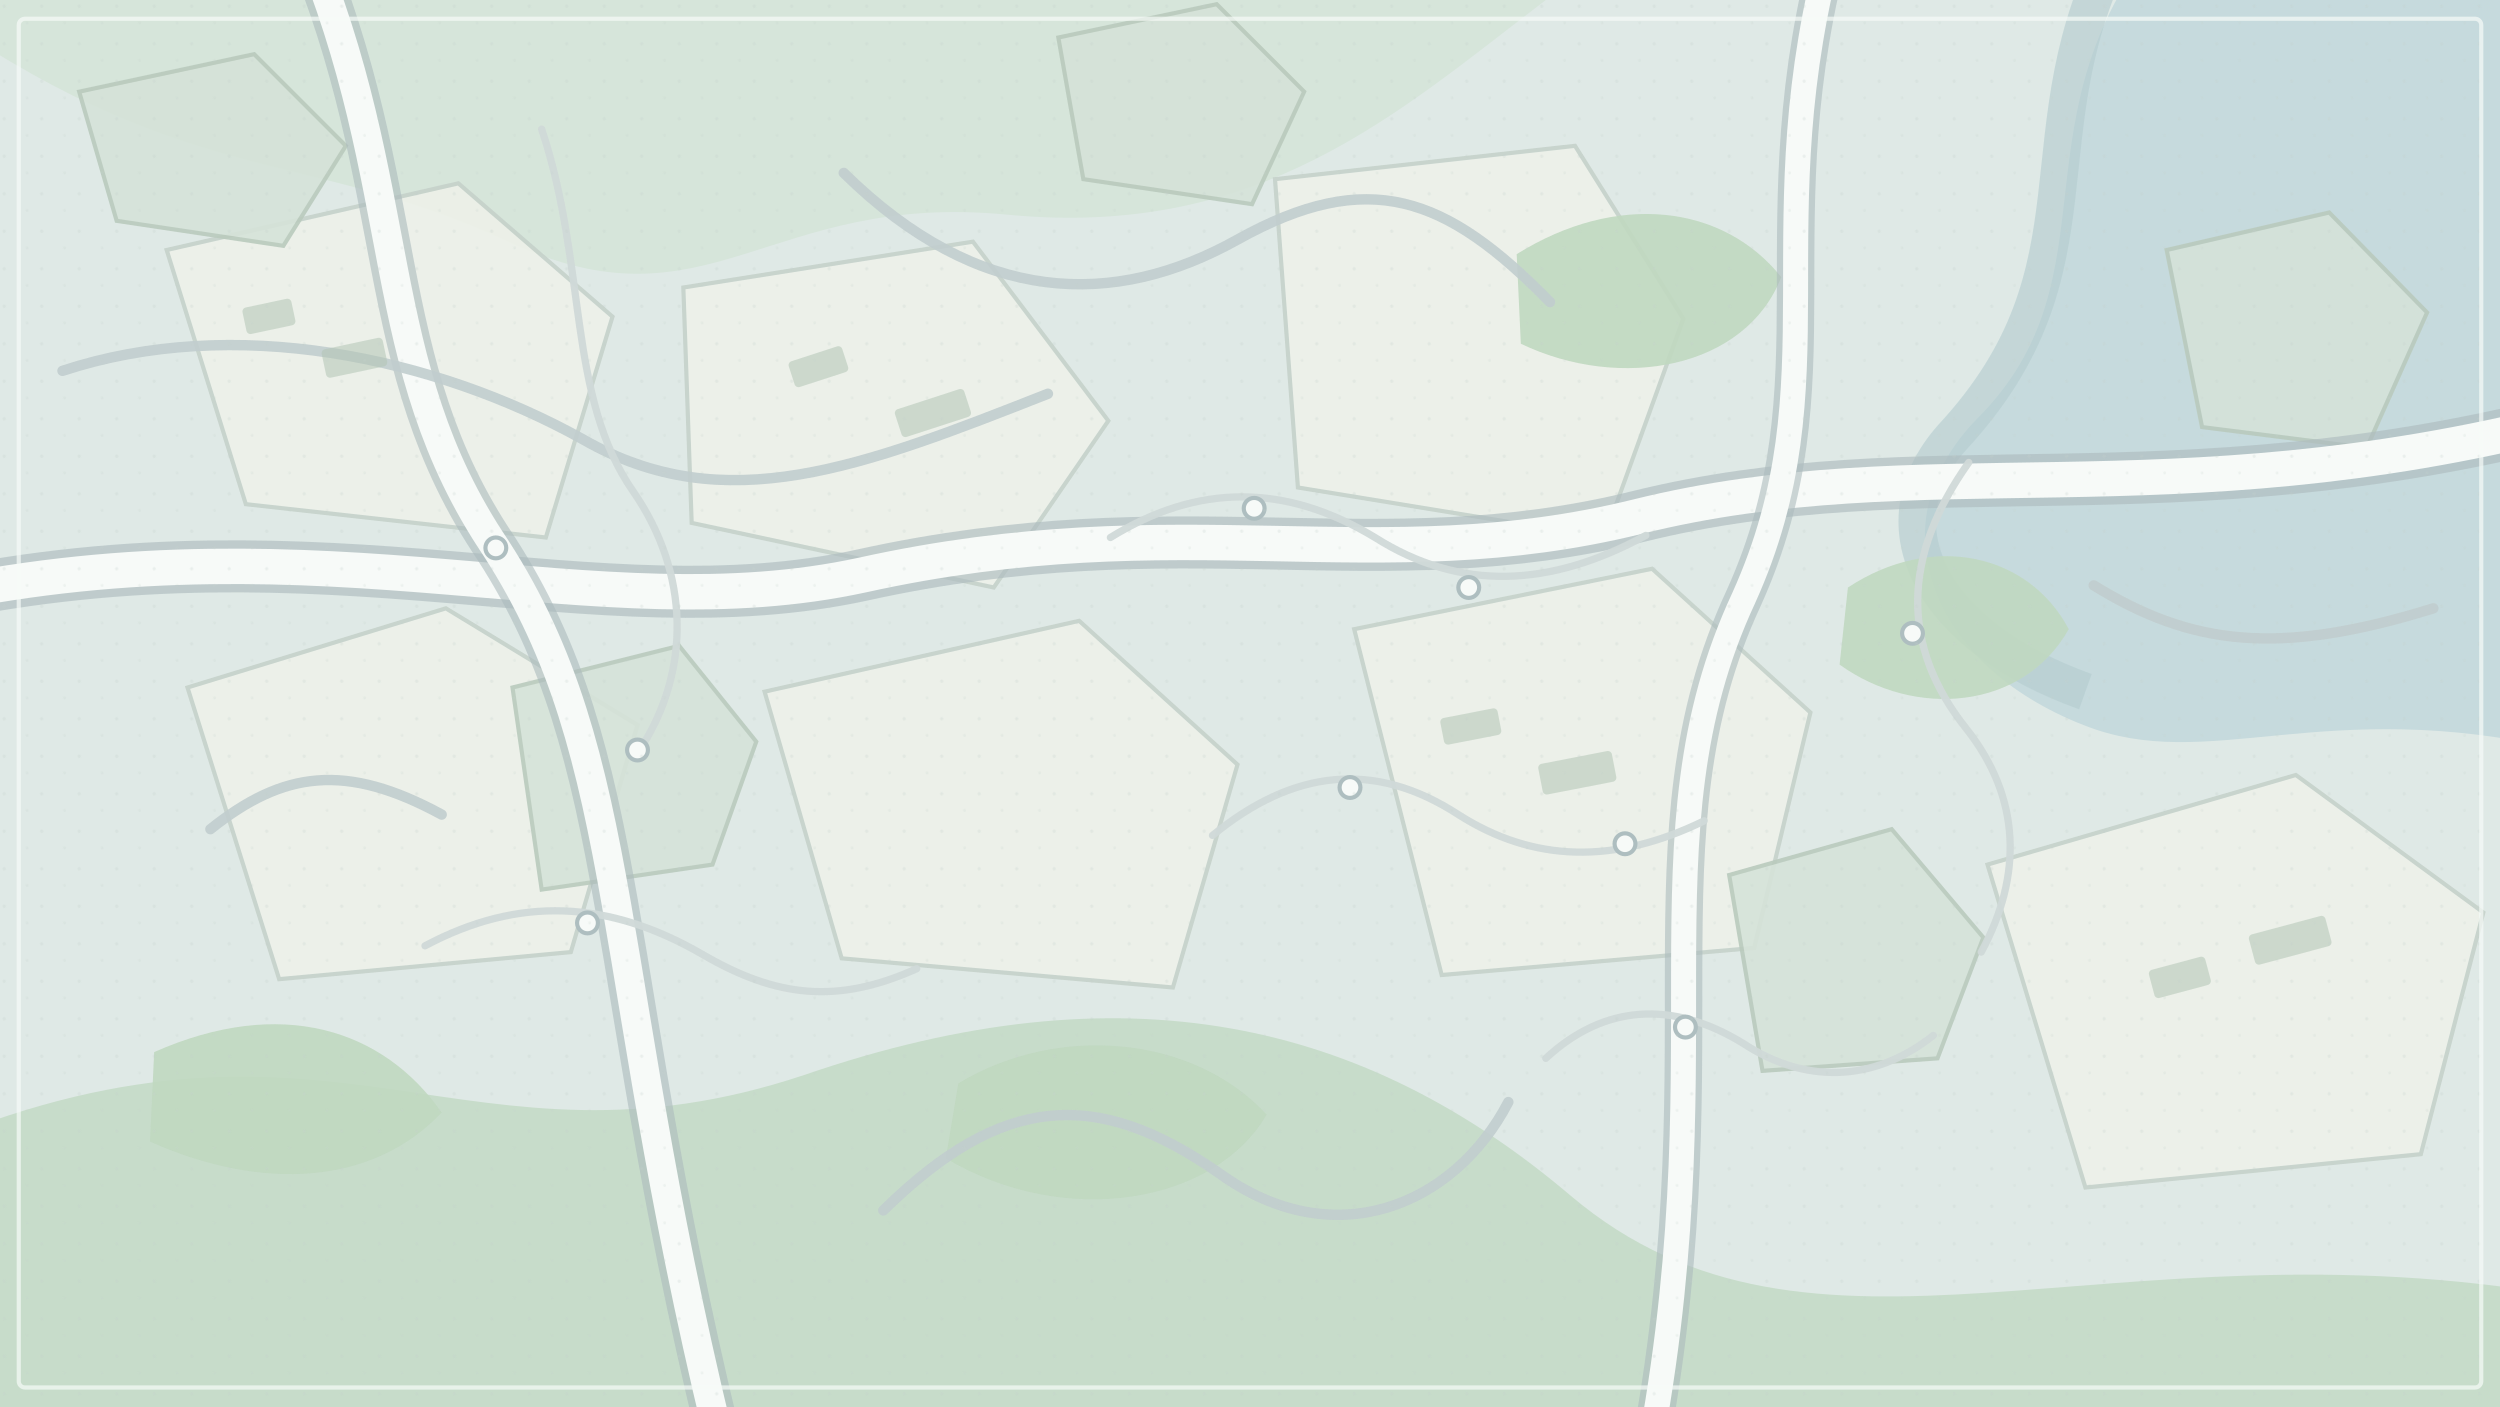
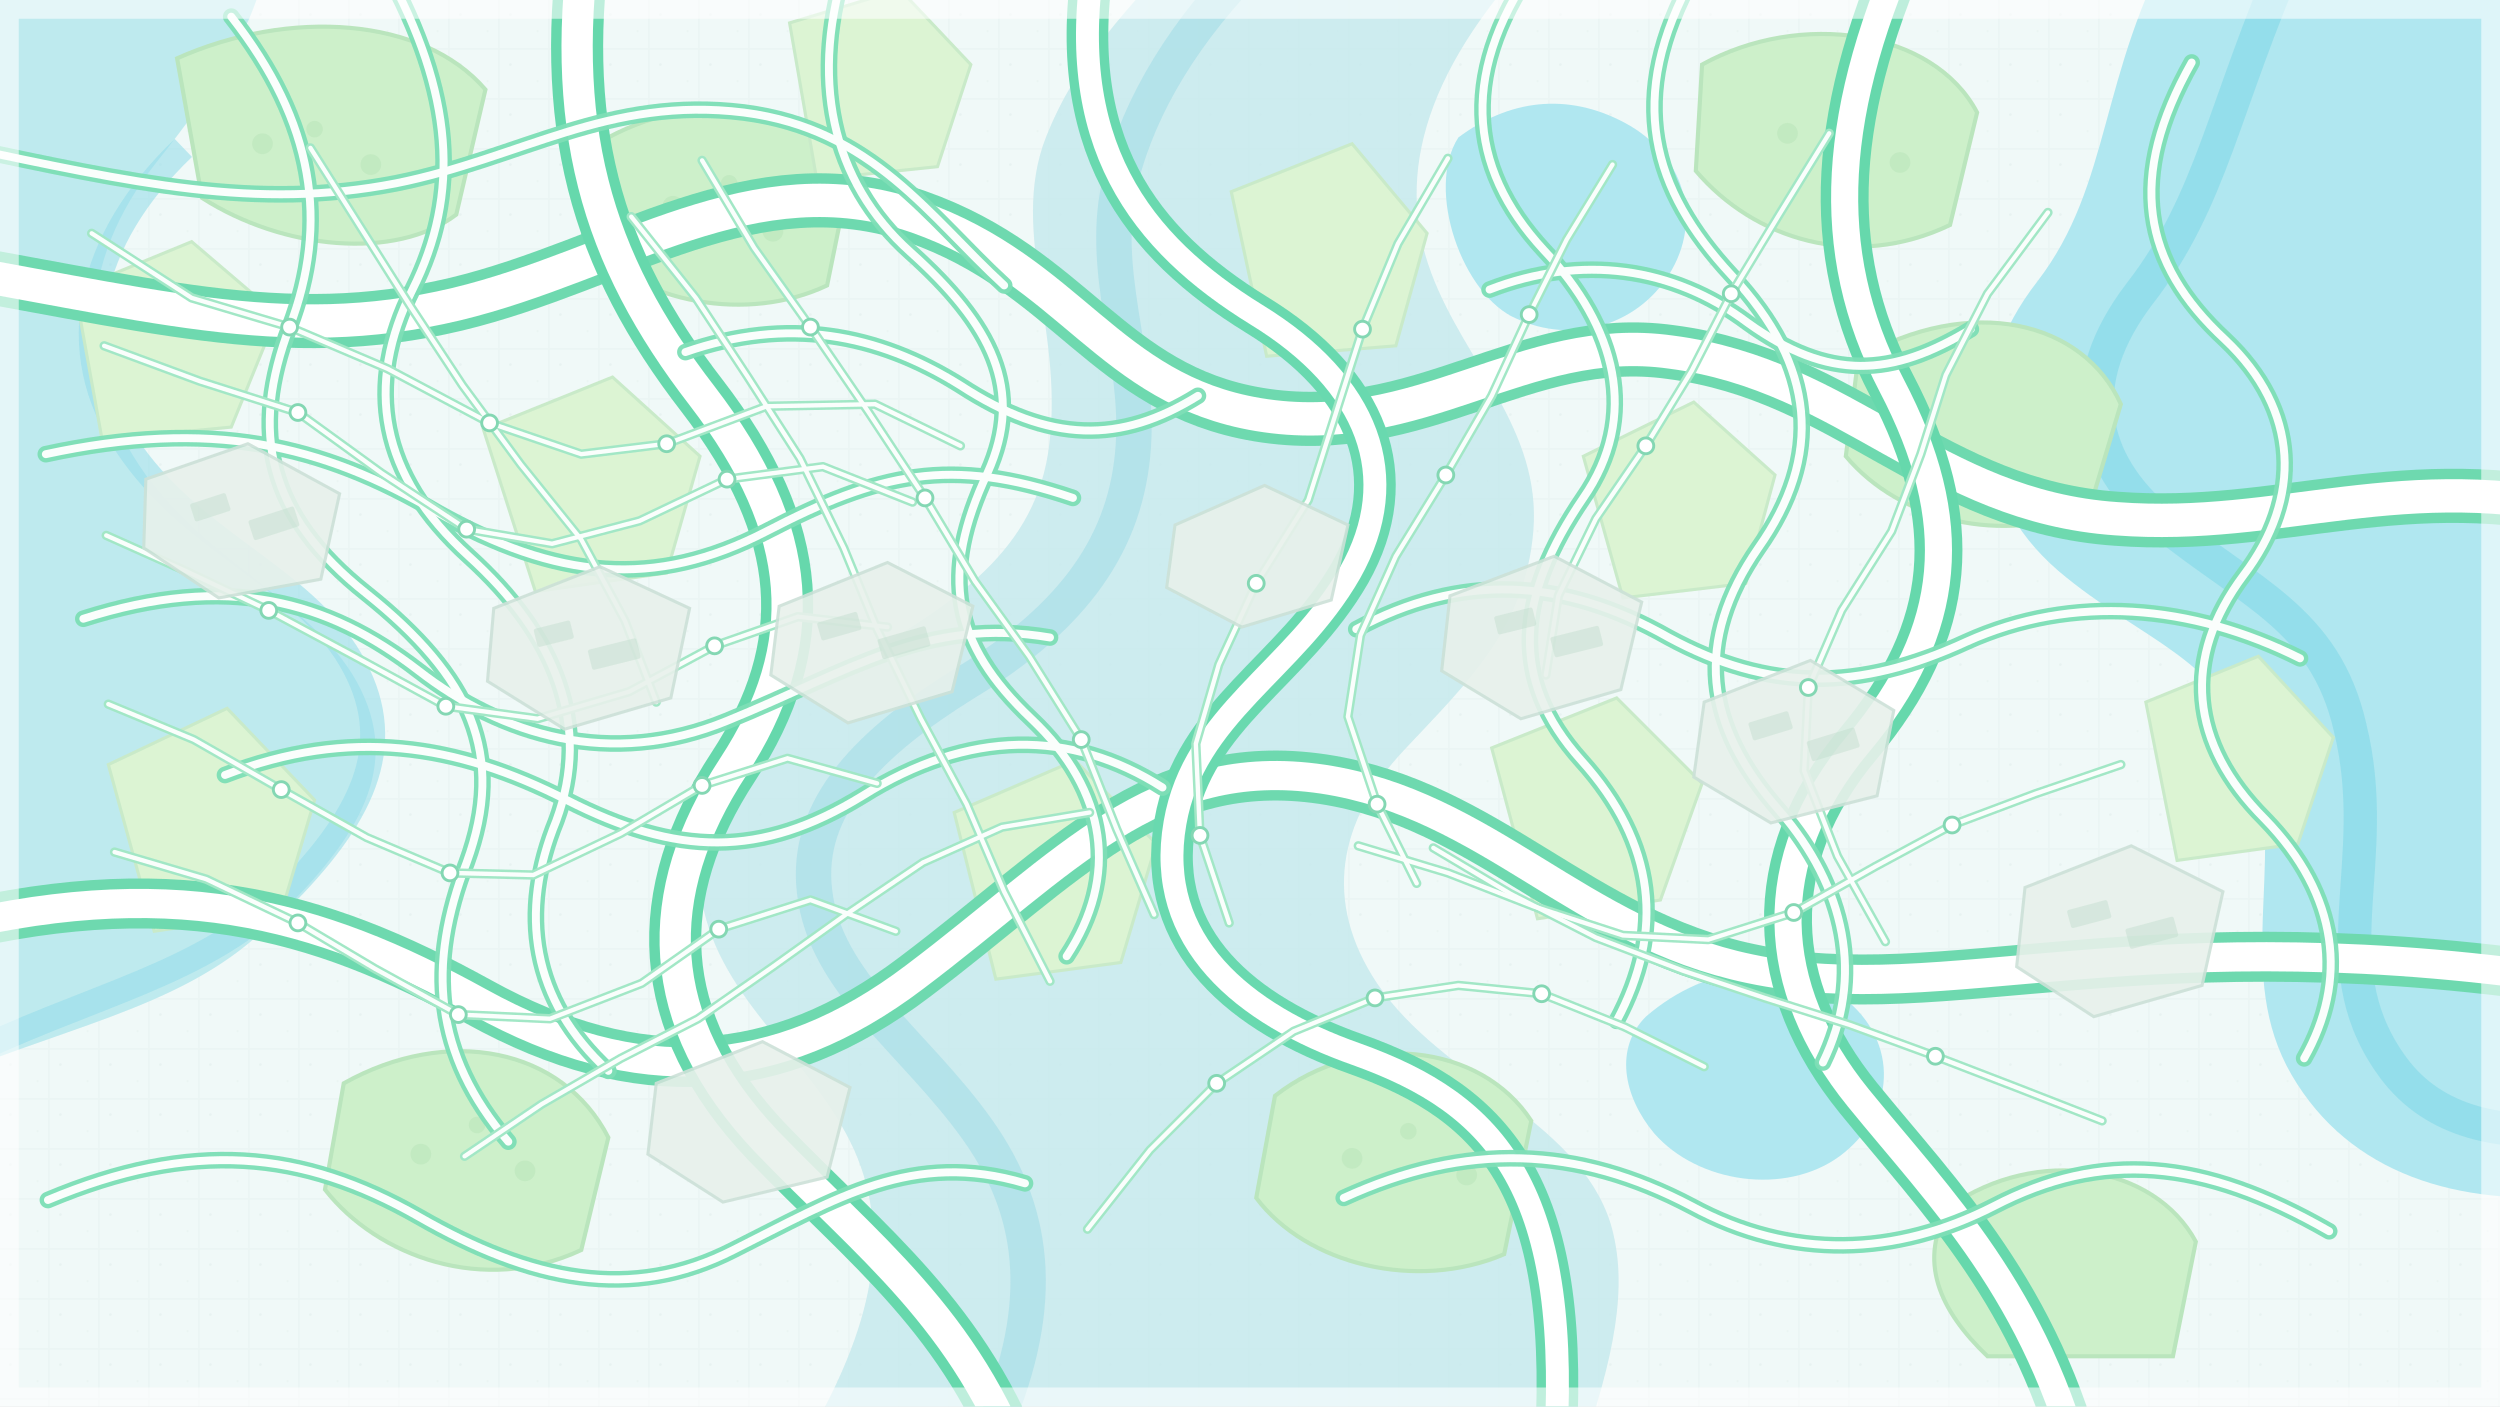
- <svg xmlns="http://www.w3.org/2000/svg" viewBox="0 0 1200 675" role="img" aria-label="脱敏演示地图底图">
+ <svg xmlns="http://www.w3.org/2000/svg" viewBox="0 0 1200 675" width="1200" height="675">
  <defs>
-     <pattern id="grain" width="18" height="18" patternUnits="userSpaceOnUse">
-       <circle cx="2" cy="3" r="0.8" fill="#c5d0cb" opacity="0.25" />
-       <circle cx="13" cy="11" r="0.7" fill="#c5d0cb" opacity="0.2" />
+     <pattern id="paper" width="24" height="24" patternUnits="userSpaceOnUse">
+       <path d="M0 23.5H24M23.5 0V24" stroke="#dcebe9" stroke-width=".8" opacity=".32" />
+       <circle cx="5" cy="7" r=".65" fill="#cfe3df" opacity=".28" />
+       <circle cx="18" cy="15" r=".5" fill="#cfe3df" opacity=".22" />
    </pattern>
-     <filter id="softShadow" x="-20%" y="-20%" width="140%" height="140%">
-       <feGaussianBlur stdDeviation="4" />
-     </filter>
+     <clipPath id="mapClip">
+       <rect width="1200" height="675" />
+     </clipPath>
  </defs>
-   <rect width="1200" height="675" fill="#dfe9e6" />
-   <path d="M-30 548 C160 470 224 570 386 516 C540 463 655 490 754 574 C870 672 1012 584 1230 622 L1230 710 L-30 710Z" fill="#c7dcca" />
-   <path d="M-40 0 C88 92 145 70 244 116 C340 161 368 92 483 103 C605 115 671 54 742 0Z" fill="#d6e5da" />
-   <path d="M1040 -35 C963 55 1018 132 949 201 C900 251 926 319 1000 348 C1060 372 1115 333 1230 360 L1230 -35Z" fill="#c6dadd" />
-   <path d="M1018 -30 C968 63 1013 128 937 210 C899 253 928 306 1001 332" fill="none" stroke="#b5cdd0" stroke-width="18" opacity="0.65" />
-   <g fill="#edf1e9" stroke="#c5d1ca" stroke-width="2" opacity="0.9">
-     <path d="M80 120 220 88 294 152 262 258 118 242Z" />
-     <path d="M328 138 467 116 532 202 477 282 332 251Z" />
-     <path d="M612 86 756 70 808 153 770 258 623 234Z" />
-     <path d="M90 330 214 292 306 348 274 457 134 470Z" />
-     <path d="M367 332 518 298 594 367 563 474 404 460Z" />
-     <path d="M650 302 793 273 869 342 842 455 692 468Z" />
-     <path d="M954 415 1102 372 1192 438 1162 554 1001 570Z" />
+   <rect width="1200" height="675" fill="#eff8f7" />
+   <rect width="1200" height="675" fill="url(#paper)" />
+   <g clip-path="url(#mapClip)">
+     <path d="M1045-32C1007 36 1014 88 978 135C942 181 945 237 988 274C1028 308 1068 316 1082 365C1097 414 1072 468 1100 516C1128 564 1180 579 1238 574V-32Z" fill="#a9e5ef" />
+     <path d="M1100-24C1067 51 1062 96 1027 141C995 183 1002 221 1038 251C1080 285 1116 297 1128 349C1144 414 1113 461 1147 510C1166 538 1198 545 1234 542" fill="none" stroke="#80d7e6" stroke-width="16" opacity=".72" />
+     <path d="M-40 523C28 493 86 485 127 446C166 409 192 375 175 335C157 292 103 274 70 228C35 179 37 126 75 78C103 43 126 9 130-30H-40Z" fill="#b9e8ed" />
+     <path d="M-23 510C42 477 99 469 141 425C178 386 191 352 166 313C141 275 91 259 61 214C30 168 42 115 88 71" fill="none" stroke="#8edbe7" stroke-width="12" opacity=".6" />
+     <path d="M382 700C418 641 429 595 410 552C390 508 346 481 337 433C327 385 360 345 402 322C455 292 495 267 503 218C512 161 484 112 502 66C517 28 541 5 570-28H742C685 31 669 83 687 131C703 174 740 206 736 255C732 302 704 328 674 360C642 394 635 433 661 472C692 518 757 537 773 587C782 617 775 651 758 700Z" fill="#c3e8ec" opacity=".86" />
+     <path d="M475 690C502 630 499 584 469 542C439 500 396 472 391 428C386 387 418 356 463 328C516 296 541 260 544 214C547 170 527 129 538 86C547 50 569 14 603-20" fill="none" stroke="#9bdae3" stroke-width="17" opacity=".58" />
+     <path d="M700 66C724 48 752 44 780 59C808 74 818 105 801 132C785 157 754 165 728 153C702 142 684 91 700 66Z" fill="#a9e5ef" />
+     <path d="M790 488C820 462 859 459 885 479C912 500 910 535 883 555C857 574 815 568 794 544C779 526 775 503 790 488Z" fill="#a9e5ef" />
+     <g fill="#c9efc6" stroke="#b4e3b7" stroke-width="2">
+       <path d="M85 28C139 4 203 8 233 43L219 103C190 125 136 120 97 95Z" />
+       <path d="M279 74C323 43 380 45 409 78L397 137C359 155 308 146 280 116Z" />
+       <path d="M817 31C864 5 928 14 949 54L936 108C890 130 842 115 814 82Z" />
+       <path d="M892 172C946 141 1000 154 1018 194L1003 244C961 262 912 250 886 219Z" />
+       <path d="M165 520C215 492 270 503 292 546L279 600C232 622 181 603 156 571Z" />
+       <path d="M612 526C653 494 711 501 735 538L722 602C680 620 627 607 603 575Z" />
+       <path d="M936 579C978 550 1034 559 1054 596L1043 651H954C931 629 920 605 936 579Z" />
+     </g>
+     <g fill="#d9f3cf" stroke="#c4e8c4" stroke-width="1.5">
+       <path d="M36 139 92 116 133 151 111 205 49 211Z" />
+       <path d="M232 206 294 181 336 219 320 275 257 284Z" />
+       <path d="M379 11 432-5 466 31 450 80 392 86Z" />
+       <path d="M591 92 649 69 685 112 670 166 608 171Z" />
+       <path d="M760 219 813 193 852 228 838 280 779 287Z" />
+       <path d="M1030 337 1084 315 1120 354 1103 405 1045 413Z" />
+       <path d="M52 367 109 340 151 384 135 438 74 447Z" />
+       <path d="M458 390 516 365 555 405 538 462 478 470Z" />
+       <path d="M716 359 776 335 817 376 797 432 738 441Z" />
+     </g>
+     <g fill="#b7e3b6" opacity=".62">
+       <circle cx="126" cy="69" r="5" />
+       <circle cx="151" cy="62" r="4" />
+       <circle cx="178" cy="79" r="5" />
+       <circle cx="323" cy="99" r="5" />
+       <circle cx="350" cy="88" r="4" />
+       <circle cx="371" cy="111" r="5" />
+       <circle cx="858" cy="64" r="5" />
+       <circle cx="887" cy="52" r="4" />
+       <circle cx="912" cy="78" r="5" />
+       <circle cx="202" cy="554" r="5" />
+       <circle cx="229" cy="540" r="4" />
+       <circle cx="252" cy="562" r="5" />
+       <circle cx="649" cy="556" r="5" />
+       <circle cx="676" cy="543" r="4" />
+       <circle cx="704" cy="564" r="5" />
+     </g>
+     <g fill="none" stroke-linecap="round" stroke-linejoin="round">
+       <path d="M-45 126C70 145 135 166 219 146C298 127 361 77 440 104C514 130 532 187 604 199C682 212 731 159 802 169C887 180 928 243 1016 249C1095 255 1154 224 1245 246" stroke="#62d6a8" stroke-width="26" />
+       <path d="M-45 126C70 145 135 166 219 146C298 127 361 77 440 104C514 130 532 187 604 199C682 212 731 159 802 169C887 180 928 243 1016 249C1095 255 1154 224 1245 246" stroke="#fff" stroke-width="16" />
+       <path d="M-35 448C81 418 152 438 230 481C306 523 373 519 439 469C512 414 554 362 635 374C714 386 758 448 840 465C934 485 1028 438 1244 472" stroke="#62d6a8" stroke-width="24" />
+       <path d="M-35 448C81 418 152 438 230 481C306 523 373 519 439 469C512 414 554 362 635 374C714 386 758 448 840 465C934 485 1028 438 1244 472" stroke="#fff" stroke-width="14" />
+       <path d="M282-38C267 60 286 124 337 190C387 255 390 310 352 368C312 429 313 490 368 548C416 598 464 633 491 708" stroke="#59d5a5" stroke-width="25" />
+       <path d="M282-38C267 60 286 124 337 190C387 255 390 310 352 368C312 429 313 490 368 548C416 598 464 633 491 708" stroke="#fff" stroke-width="15" />
+       <path d="M919-35C879 52 874 120 908 185C942 250 938 302 892 357C845 413 849 474 892 527C931 575 978 621 1000 710" stroke="#59d5a5" stroke-width="23" />
+       <path d="M919-35C879 52 874 120 908 185C942 250 938 302 892 357C845 413 849 474 892 527C931 575 978 621 1000 710" stroke="#fff" stroke-width="13" />
+       <path d="M526-25C509 69 548 117 603 151C657 184 674 229 648 275C621 322 573 343 564 395C554 452 597 487 651 506C718 530 756 570 746 704" stroke="#5cd6a8" stroke-width="20" />
+       <path d="M526-25C509 69 548 117 603 151C657 184 674 229 648 275C621 322 573 343 564 395C554 452 597 487 651 506C718 530 756 570 746 704" stroke="#fff" stroke-width="11" />
+     </g>
+     <g fill="none" stroke="#72dcb0" stroke-width="8" stroke-linecap="round" stroke-linejoin="round" opacity=".96">
+       <path d="M-20 70C65 88 123 101 190 88C250 76 292 46 357 54C419 62 446 104 482 137" />
+       <path d="M22 218C101 201 154 213 210 246C267 278 314 283 368 255C422 227 456 219 515 239" />
+       <path d="M40 297C109 275 157 288 201 322C241 353 293 369 349 346C408 322 445 296 504 306" />
+       <path d="M23 576C92 547 145 552 201 584C255 615 303 625 352 600C402 575 438 552 492 568" />
+       <path d="M111 8C151 59 158 107 139 157C120 207 128 247 176 285C226 325 243 362 224 414C205 463 208 506 244 548" />
+       <path d="M185-15C218 45 221 93 198 139C175 185 182 228 225 267C267 305 284 348 267 394C249 438 255 480 292 514" />
+       <path d="M407-20C388 37 399 87 437 121C476 156 492 187 474 227C451 276 457 309 495 345C532 380 537 421 512 459" />
+       <path d="M740-21C700 33 704 80 741 120C776 157 787 200 760 239C728 286 724 326 759 365C795 405 799 447 776 490" />
+       <path d="M813-12C780 47 793 91 831 132C872 176 875 219 844 263C813 308 818 348 854 389C886 426 895 469 875 510" />
+       <path d="M1052 30C1021 85 1028 126 1068 163C1104 197 1105 239 1077 276C1047 316 1051 357 1087 393C1123 430 1127 471 1106 508" />
+       <path d="M108 372C168 349 219 357 272 384C325 411 365 412 414 382C465 350 514 350 558 378" />
+       <path d="M651 302C701 275 750 277 801 306C849 332 892 332 944 308C995 285 1052 290 1104 316" />
+       <path d="M645 575C704 548 757 550 812 579C860 605 910 603 957 579C1009 552 1057 556 1118 591" />
+       <path d="M329 169C378 152 421 160 461 185C504 213 538 213 575 190" />
+       <path d="M715 139C759 122 803 128 839 155C878 183 908 181 946 158" />
+     </g>
+     <g fill="none" stroke="#fff" stroke-width="3.8" stroke-linecap="round" stroke-linejoin="round" opacity=".96">
+       <path d="M-20 70C65 88 123 101 190 88C250 76 292 46 357 54C419 62 446 104 482 137" />
+       <path d="M22 218C101 201 154 213 210 246C267 278 314 283 368 255C422 227 456 219 515 239" />
+       <path d="M40 297C109 275 157 288 201 322C241 353 293 369 349 346C408 322 445 296 504 306" />
+       <path d="M23 576C92 547 145 552 201 584C255 615 303 625 352 600C402 575 438 552 492 568" />
+       <path d="M111 8C151 59 158 107 139 157C120 207 128 247 176 285C226 325 243 362 224 414C205 463 208 506 244 548" />
+       <path d="M185-15C218 45 221 93 198 139C175 185 182 228 225 267C267 305 284 348 267 394C249 438 255 480 292 514" />
+       <path d="M407-20C388 37 399 87 437 121C476 156 492 187 474 227C451 276 457 309 495 345C532 380 537 421 512 459" />
+       <path d="M740-21C700 33 704 80 741 120C776 157 787 200 760 239C728 286 724 326 759 365C795 405 799 447 776 490" />
+       <path d="M813-12C780 47 793 91 831 132C872 176 875 219 844 263C813 308 818 348 854 389C886 426 895 469 875 510" />
+       <path d="M1052 30C1021 85 1028 126 1068 163C1104 197 1105 239 1077 276C1047 316 1051 357 1087 393C1123 430 1127 471 1106 508" />
+       <path d="M108 372C168 349 219 357 272 384C325 411 365 412 414 382C465 350 514 350 558 378" />
+       <path d="M651 302C701 275 750 277 801 306C849 332 892 332 944 308C995 285 1052 290 1104 316" />
+       <path d="M645 575C704 548 757 550 812 579C860 605 910 603 957 579C1009 552 1057 556 1118 591" />
+       <path d="M329 169C378 152 421 160 461 185C504 213 538 213 575 190" />
+       <path d="M715 139C759 122 803 128 839 155C878 183 908 181 946 158" />
+     </g>
+     <g fill="none" stroke="#9ae5c1" stroke-width="4.5" stroke-linecap="round" stroke-linejoin="round">
+       <path d="M44 112 92 143 139 157 186 177 235 203 279 218 320 213 368 195 420 194 461 214" />
+       <path d="M50 166 96 183 143 198 183 227 224 254 265 261 307 250 349 230 395 224 438 241" />
+       <path d="M51 257 89 274 129 293 170 315 214 339 258 345 302 332 343 310 383 296 426 301" />
+       <path d="M52 338 93 355 135 379 176 402 216 419 256 420 298 400 337 377 378 364 421 376" />
+       <path d="M55 409 99 422 143 443 180 465 220 487 264 489 308 472 345 446 389 432 430 447" />
+       <path d="M337 77 362 119 389 157 417 198 444 239 468 279 494 315 519 355 536 398 554 439" />
+       <path d="M303 104 334 143 359 181 384 220 405 263 421 302 442 345 464 386 482 428 504 471" />
+       <path d="M695 76 671 117 654 158 641 199 628 240 603 280 585 319 574 357 576 401 590 443" />
+       <path d="M774 79 752 115 734 151 716 190 694 228 670 267 653 305 647 344 661 386 680 424" />
+       <path d="M983 102 954 141 934 180 922 218 908 255 884 293 868 330 866 370 882 411 905 452" />
+       <path d="M1018 367 977 381 937 396 900 416 861 438 820 451 779 449 736 435 695 419 652 406" />
+       <path d="M1009 538 968 522 929 507 888 492 847 479 808 466 766 450 725 429 688 407" />
+       <path d="M223 555 260 530 298 508 335 489 371 464 406 439 443 414 481 397 523 390" />
+       <path d="M522 590 552 552 584 520 621 495 660 479 700 473 740 477 780 493 818 512" />
+       <path d="M149 71 173 109 197 147 222 185 250 223 279 259 300 298 315 337" />
+       <path d="M878 64 854 103 831 141 812 178 790 214 766 249 748 286 742 324" />
+     </g>
+     <g fill="none" stroke="#fff" stroke-width="2.1" stroke-linecap="round" opacity=".95">
+       <path d="M44 112 92 143 139 157 186 177 235 203 279 218 320 213 368 195 420 194 461 214" />
+       <path d="M50 166 96 183 143 198 183 227 224 254 265 261 307 250 349 230 395 224 438 241" />
+       <path d="M51 257 89 274 129 293 170 315 214 339 258 345 302 332 343 310 383 296 426 301" />
+       <path d="M52 338 93 355 135 379 176 402 216 419 256 420 298 400 337 377 378 364 421 376" />
+       <path d="M55 409 99 422 143 443 180 465 220 487 264 489 308 472 345 446 389 432 430 447" />
+       <path d="M337 77 362 119 389 157 417 198 444 239 468 279 494 315 519 355 536 398 554 439" />
+       <path d="M303 104 334 143 359 181 384 220 405 263 421 302 442 345 464 386 482 428 504 471" />
+       <path d="M695 76 671 117 654 158 641 199 628 240 603 280 585 319 574 357 576 401 590 443" />
+       <path d="M774 79 752 115 734 151 716 190 694 228 670 267 653 305 647 344 661 386 680 424" />
+       <path d="M983 102 954 141 934 180 922 218 908 255 884 293 868 330 866 370 882 411 905 452" />
+       <path d="M1018 367 977 381 937 396 900 416 861 438 820 451 779 449 736 435 695 419 652 406" />
+       <path d="M1009 538 968 522 929 507 888 492 847 479 808 466 766 450 725 429 688 407" />
+       <path d="M223 555 260 530 298 508 335 489 371 464 406 439 443 414 481 397 523 390" />
+       <path d="M522 590 552 552 584 520 621 495 660 479 700 473 740 477 780 493 818 512" />
+       <path d="M149 71 173 109 197 147 222 185 250 223 279 259 300 298 315 337" />
+       <path d="M878 64 854 103 831 141 812 178 790 214 766 249 748 286 742 324" />
+     </g>
+     <g fill="#e5f0e9" stroke="#c8ded4" stroke-width="1.5" opacity=".9">
+       <path d="M70 230 119 213 163 237 154 278 105 287 69 263Z" />
+       <path d="M237 292 288 272 331 292 322 335 271 350 234 327Z" />
+       <path d="M374 291 426 270 467 291 457 332 407 347 370 324Z" />
+       <path d="M696 286 746 267 788 289 778 331 730 345 692 322Z" />
+       <path d="M818 337 869 317 909 341 901 382 850 395 813 373Z" />
+       <path d="M972 426 1023 406 1067 428 1057 473 1005 488 968 464Z" />
+       <path d="M315 520 366 500 408 522 397 565 347 577 311 554Z" />
+       <path d="M564 252 607 233 647 252 639 288 596 301 560 282Z" />
+     </g>
+     <g fill="#b8d7c6" opacity=".42">
+       <rect x="91" y="242" width="18" height="9" rx="1" transform="rotate(-18 91 242)" />
+       <rect x="119" y="250" width="23" height="10" rx="1" transform="rotate(-18 119 250)" />
+       <rect x="256" y="302" width="18" height="9" rx="1" transform="rotate(-14 256 302)" />
+       <rect x="282" y="312" width="24" height="10" rx="1" transform="rotate(-14 282 312)" />
+       <rect x="392" y="299" width="20" height="9" rx="1" transform="rotate(-16 392 299)" />
+       <rect x="421" y="307" width="24" height="10" rx="1" transform="rotate(-16 421 307)" />
+       <rect x="717" y="296" width="19" height="9" rx="1" transform="rotate(-14 717 296)" />
+       <rect x="744" y="306" width="24" height="10" rx="1" transform="rotate(-14 744 306)" />
+       <rect x="839" y="347" width="20" height="9" rx="1" transform="rotate(-17 839 347)" />
+       <rect x="867" y="356" width="24" height="10" rx="1" transform="rotate(-17 867 356)" />
+       <rect x="992" y="437" width="20" height="9" rx="1" transform="rotate(-15 992 437)" />
+       <rect x="1020" y="446" width="24" height="10" rx="1" transform="rotate(-15 1020 446)" />
+     </g>
+     <g fill="#fff" stroke="#79d4ad" stroke-width="1.4">
+       <circle cx="139" cy="157" r="3.8" />
+       <circle cx="235" cy="203" r="3.8" />
+       <circle cx="320" cy="213" r="3.8" />
+       <circle cx="143" cy="198" r="3.8" />
+       <circle cx="224" cy="254" r="3.8" />
+       <circle cx="349" cy="230" r="3.8" />
+       <circle cx="129" cy="293" r="3.8" />
+       <circle cx="214" cy="339" r="3.8" />
+       <circle cx="343" cy="310" r="3.8" />
+       <circle cx="135" cy="379" r="3.8" />
+       <circle cx="216" cy="419" r="3.8" />
+       <circle cx="337" cy="377" r="3.8" />
+       <circle cx="143" cy="443" r="3.8" />
+       <circle cx="220" cy="487" r="3.8" />
+       <circle cx="345" cy="446" r="3.8" />
+       <circle cx="389" cy="157" r="3.8" />
+       <circle cx="444" cy="239" r="3.8" />
+       <circle cx="519" cy="355" r="3.8" />
+       <circle cx="654" cy="158" r="3.8" />
+       <circle cx="603" cy="280" r="3.8" />
+       <circle cx="576" cy="401" r="3.8" />
+       <circle cx="734" cy="151" r="3.8" />
+       <circle cx="694" cy="228" r="3.8" />
+       <circle cx="661" cy="386" r="3.8" />
+       <circle cx="831" cy="141" r="3.8" />
+       <circle cx="790" cy="214" r="3.8" />
+       <circle cx="868" cy="330" r="3.8" />
+       <circle cx="937" cy="396" r="3.8" />
+       <circle cx="861" cy="438" r="3.8" />
+       <circle cx="929" cy="507" r="3.8" />
+       <circle cx="584" cy="520" r="3.8" />
+       <circle cx="660" cy="479" r="3.8" />
+       <circle cx="740" cy="477" r="3.8" />
+     </g>
+     <path d="M0 0H1200V675H0Z" fill="none" stroke="#fff" stroke-width="18" opacity=".58" />
+     <rect width="1200" height="675" fill="#fff" opacity=".08" />
  </g>
-   <g fill="#d5e2d8" stroke="#b9cabd" stroke-width="2" opacity="0.9">
-     <path d="M38 44 122 26 166 70 136 118 56 106Z" />
-     <path d="M246 330 326 310 363 356 342 415 260 427Z" />
-     <path d="M508 18 584 2 626 44 601 98 520 86Z" />
-     <path d="M830 420 908 398 952 450 930 508 846 514Z" />
-     <path d="M1040 120 1118 102 1165 150 1136 215 1057 205Z" />
-   </g>
-   <g fill="#c0d8c0" opacity="0.9">
-     <path d="M74 505 C135 478 184 494 212 534 C179 569 126 572 72 548Z" />
-     <path d="M460 520 C508 491 573 497 608 535 C583 578 511 590 454 556Z" />
-     <path d="M728 122 C776 92 827 98 855 133 C838 177 778 188 730 165Z" />
-     <path d="M887 282 C928 255 974 266 993 302 C971 341 919 345 883 319Z" />
-   </g>
-   <g fill="none" stroke-linecap="round">
-     <path d="M-30 286 C158 247 285 304 414 276 C568 242 660 279 786 248 C923 214 1040 250 1230 202" stroke="#aebcbf" stroke-width="25" opacity="0.65" />
-     <path d="M-30 286 C158 247 285 304 414 276 C568 242 660 279 786 248 C923 214 1040 250 1230 202" stroke="#f7faf8" stroke-width="17" />
-     <path d="M146 -30 C197 91 178 174 238 263 C304 365 289 468 350 710" stroke="#abbabd" stroke-width="21" opacity="0.6" />
-     <path d="M146 -30 C197 91 178 174 238 263 C304 365 289 468 350 710" stroke="#f7faf8" stroke-width="14" />
-     <path d="M880 -30 C842 108 884 183 837 287 C783 403 830 507 789 710" stroke="#abbabd" stroke-width="18" opacity="0.6" />
-     <path d="M880 -30 C842 108 884 183 837 287 C783 403 830 507 789 710" stroke="#f7faf8" stroke-width="12" />
-   </g>
-   <g fill="none" stroke="#c1cdce" stroke-width="5" stroke-linecap="round" opacity="0.9">
-     <path d="M30 178 C112 151 208 171 280 211 C348 250 414 224 503 189" />
-     <path d="M405 83 C470 147 535 148 594 115 C657 80 694 94 744 145" />
-     <path d="M424 581 C481 525 526 522 585 563 C640 603 698 579 724 529" />
-     <path d="M1005 281 C1052 310 1094 315 1168 292" />
-     <path d="M101 398 C136 370 166 366 212 391" />
-   </g>
-   <g fill="none" stroke="#d0d9d8" stroke-width="3.5" stroke-linecap="round" opacity="0.95">
-     <path d="M260 62 C282 128 272 190 304 236 C331 275 332 322 307 360" />
-     <path d="M533 258 C575 232 617 232 660 258 C701 284 744 282 790 257" />
-     <path d="M582 401 C621 369 660 365 700 391 C736 414 775 415 818 394" />
-     <path d="M945 222 C913 267 912 310 944 350 C970 383 971 420 951 457" />
-     <path d="M204 454 C249 430 292 432 337 458 C373 479 402 482 440 465" />
-     <path d="M742 508 C770 482 803 480 837 501 C866 520 899 520 928 497" />
-   </g>
-   <g fill="#f7faf8" stroke="#aebec0" stroke-width="2">
-     <circle cx="238" cy="263" r="5" />
-     <circle cx="306" cy="360" r="5" />
-     <circle cx="602" cy="244" r="5" />
-     <circle cx="705" cy="282" r="5" />
-     <circle cx="648" cy="378" r="5" />
-     <circle cx="780" cy="405" r="5" />
-     <circle cx="918" cy="304" r="5" />
-     <circle cx="282" cy="443" r="5" />
-     <circle cx="809" cy="493" r="5" />
-   </g>
-   <g fill="#b2c5b5" opacity="0.55">
-     <rect x="116" y="148" width="24" height="13" rx="2" transform="rotate(-12 116 148)" />
-     <rect x="154" y="168" width="30" height="14" rx="2" transform="rotate(-12 154 168)" />
-     <rect x="378" y="174" width="27" height="13" rx="2" transform="rotate(-18 378 174)" />
-     <rect x="429" y="197" width="35" height="14" rx="2" transform="rotate(-18 429 197)" />
-     <rect x="691" y="345" width="28" height="13" rx="2" transform="rotate(-11 691 345)" />
-     <rect x="738" y="367" width="36" height="15" rx="2" transform="rotate(-11 738 367)" />
-     <rect x="1031" y="466" width="28" height="14" rx="2" transform="rotate(-15 1031 466)" />
-     <rect x="1079" y="449" width="38" height="15" rx="2" transform="rotate(-15 1079 449)" />
-   </g>
-   <rect width="1200" height="675" fill="url(#grain)" />
-   <rect x="9" y="9" width="1182" height="657" rx="3" fill="none" stroke="#f7fbf8" stroke-width="2" opacity="0.7" />
</svg>
